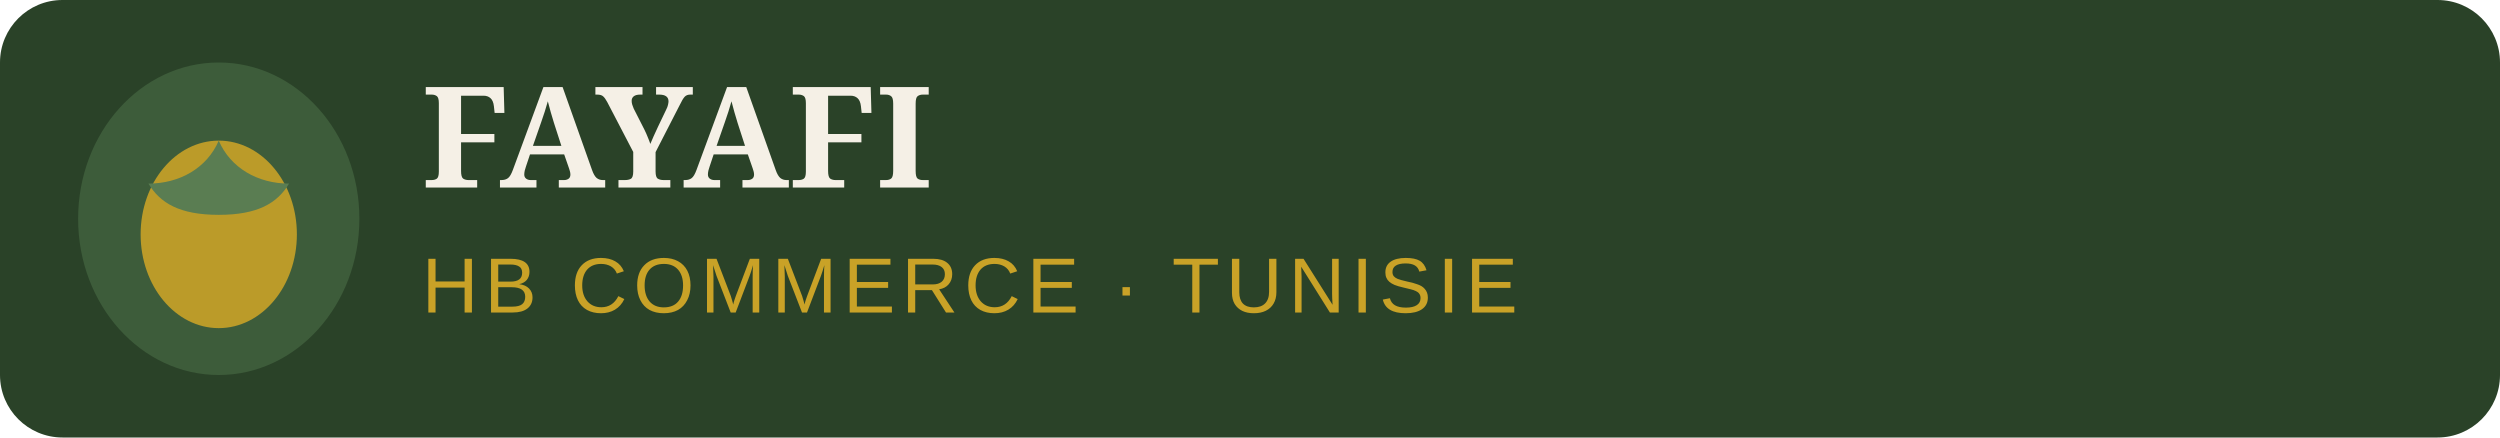
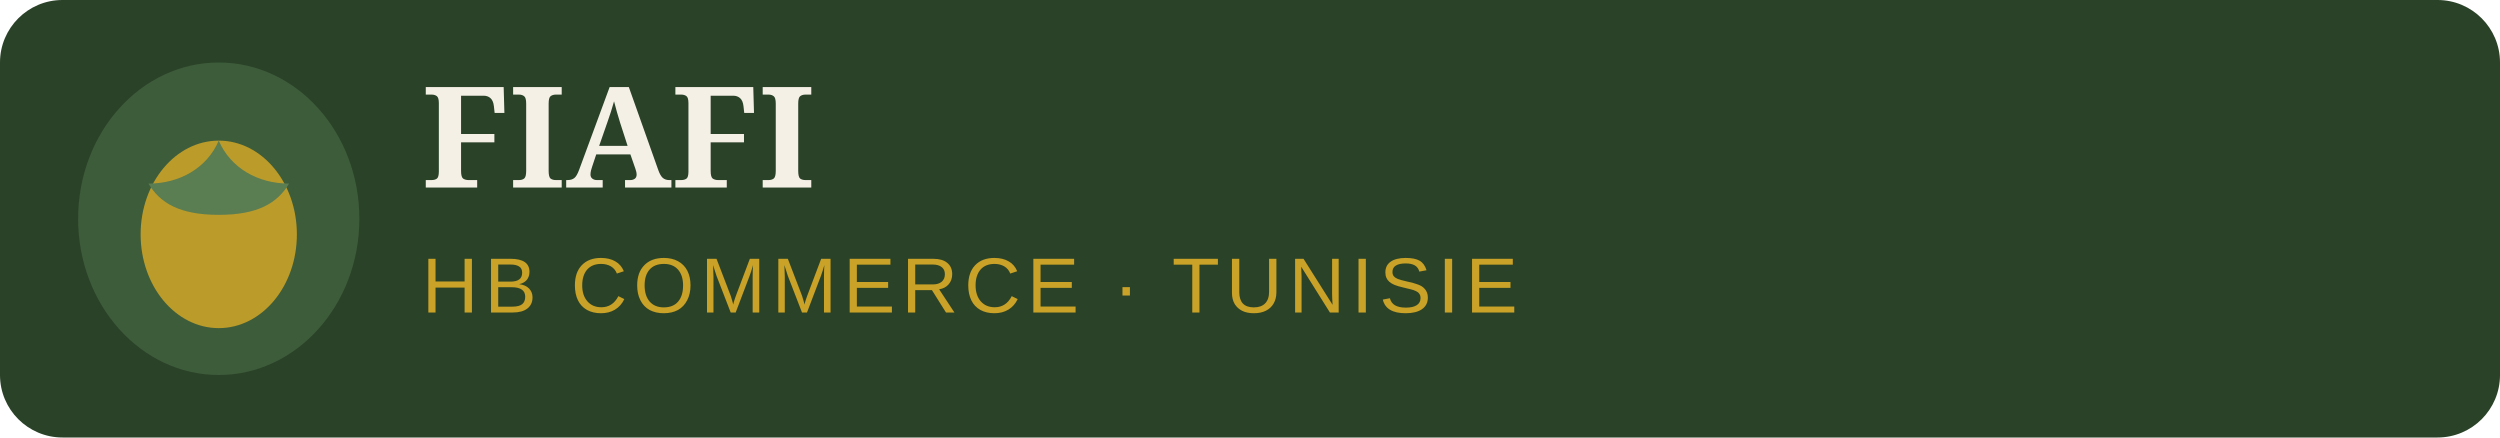
<svg xmlns="http://www.w3.org/2000/svg" viewBox="0 0 320 56" fill="none">
  <rect width="320" height="56" rx="8" fill="#2a4228" />
  <ellipse cx="28" cy="28" rx="18" ry="20" fill="#3d5c3a" />
  <ellipse cx="28" cy="30" rx="10" ry="12" fill="#c9a227" opacity="0.9" />
  <path d="M28 18c-1.5 3.5-5 5.5-9 5.5 1.5 2.5 4 4 9 4s7.5-1.5 9-4c-4 0-7.5-2-9-5.5z" fill="#5a7d52" />
-   <text x="54" y="24" font-family="Georgia, serif" font-size="18" font-weight="700" fill="#f5f0e6">FAYAFI</text>
+   <text x="54" y="24" font-family="Georgia, serif" font-size="18" font-weight="700" fill="#f5f0e6">FIAFI</text>
  <text x="54" y="40" font-family="Arial, sans-serif" font-size="10" fill="#c9a227" letter-spacing="0.08em">HB COMMERCE · TUNISIE</text>
</svg>
